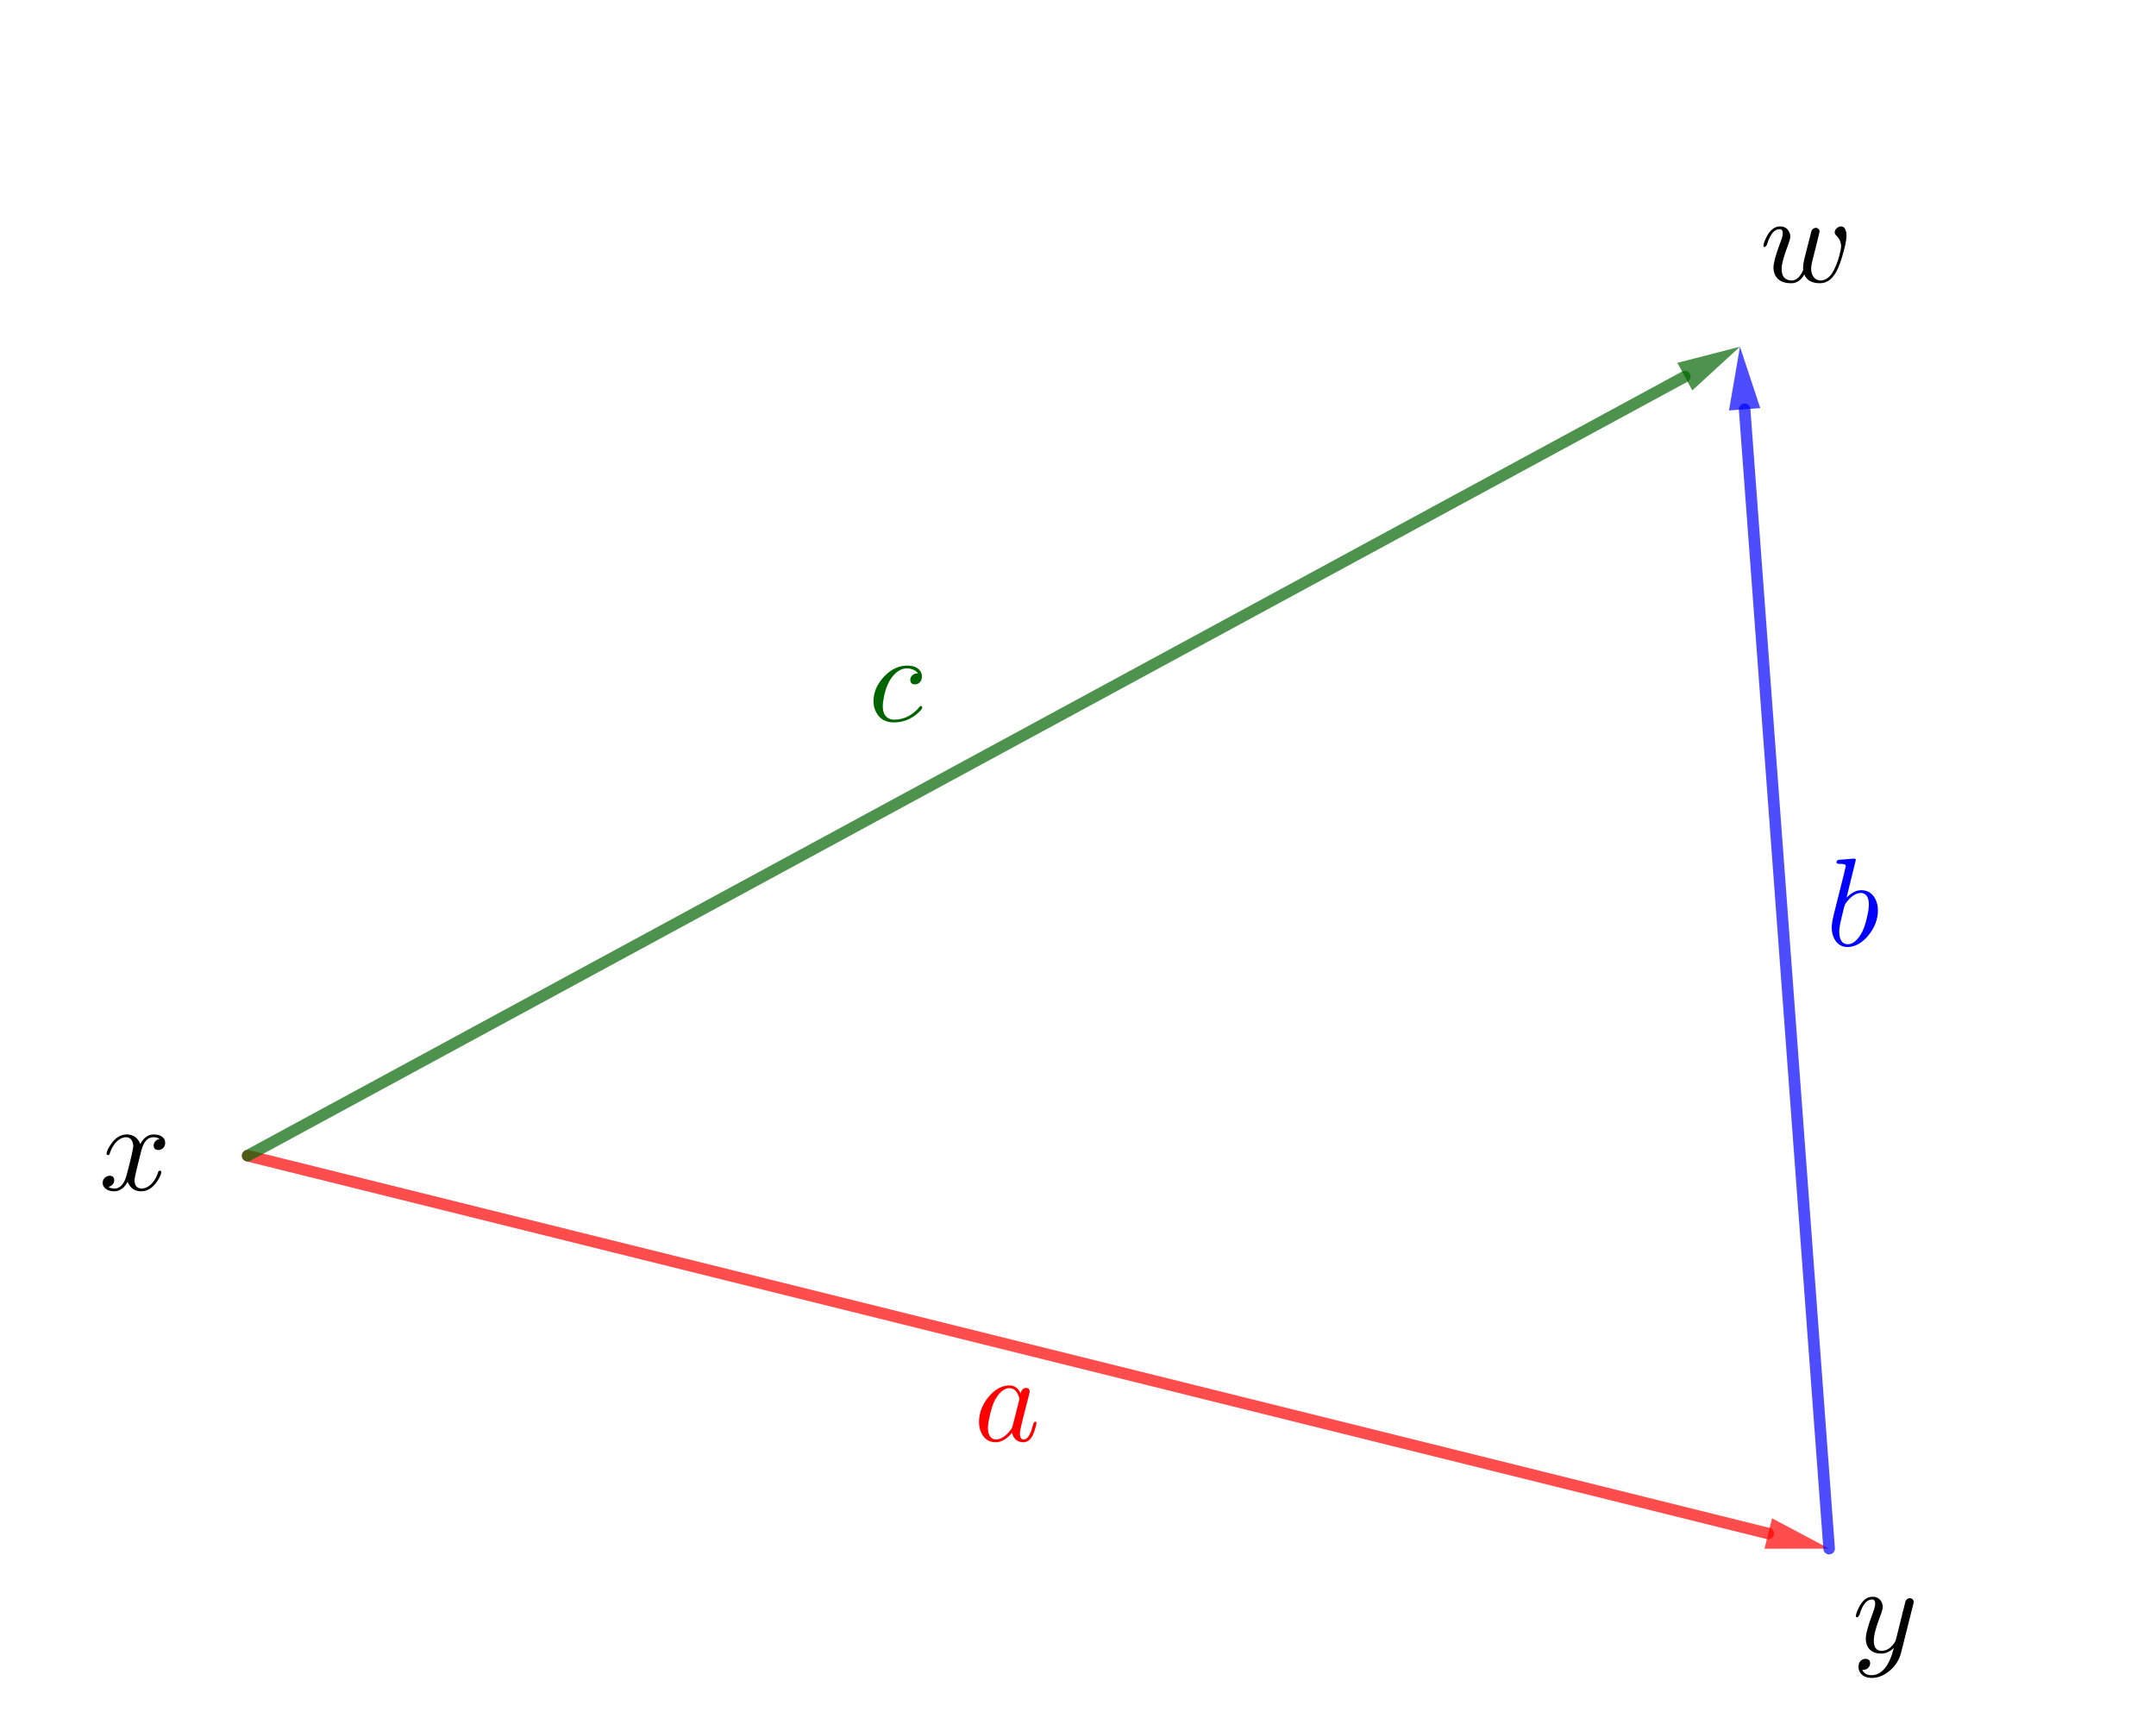
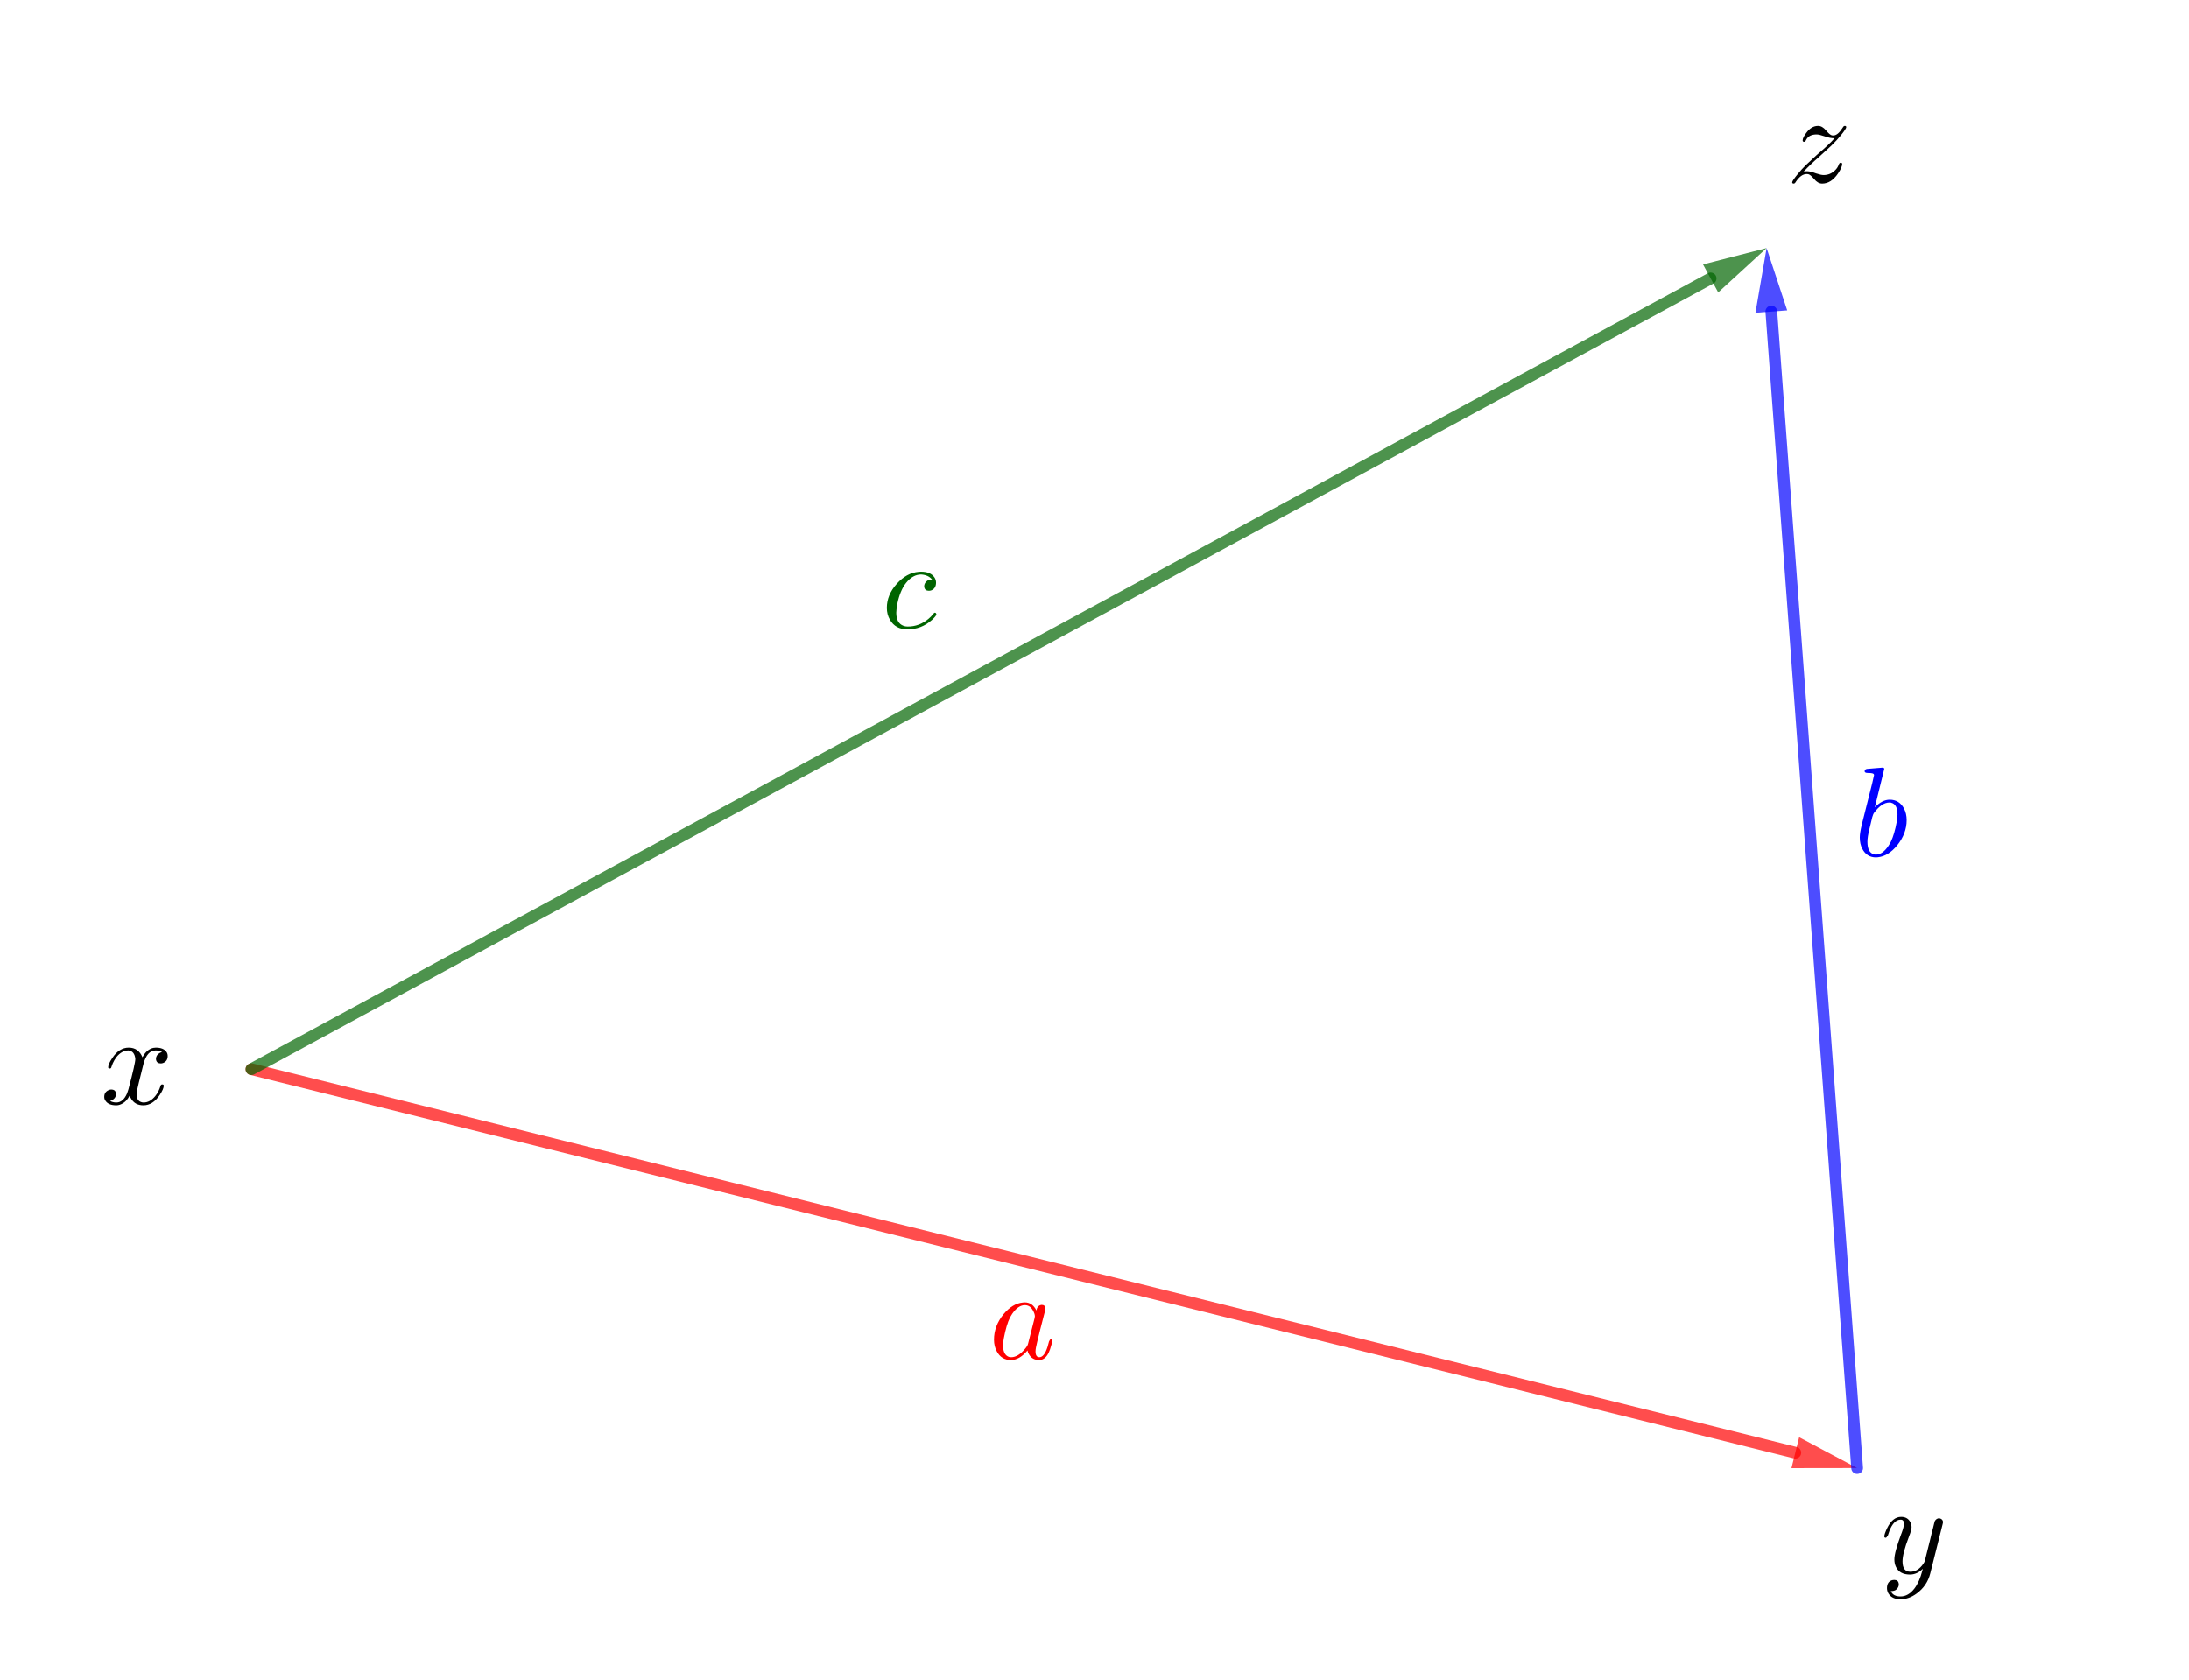
- <svg xmlns="http://www.w3.org/2000/svg" version="1.1" width="653" height="524">
+ <svg xmlns="http://www.w3.org/2000/svg" version="1.1" width="653" height="501">
  <defs>
-     <clipPath id="mKXiheoDBXNk">
-       <path fill="none" stroke="none" d=" M 0 0 L 653 0 L 653 524 L 0 524 L 0 0 Z" />
+     <clipPath id="VRHtRsqIRHPL">
+       <path fill="none" stroke="none" d=" M 0 0 L 653 0 L 653 501 L 0 501 L 0 0 Z" />
    </clipPath>
  </defs>
-   <g transform="scale(1,1)" clip-path="url(#mKXiheoDBXNk)">
+   <g transform="scale(1,1)" clip-path="url(#VRHtRsqIRHPL)">
    <g>
-       <rect fill="rgb(255,255,255)" stroke="none" x="0" y="0" width="653" height="524" fill-opacity="1" />
-       <path fill="none" stroke="rgb(255,0,0)" paint-order="fill stroke markers" d=" M 75 350 L 535.561 464.419" stroke-opacity="0.698" stroke-linecap="round" stroke-linejoin="round" stroke-miterlimit="10" stroke-width="3.5" />
-       <path fill="rgb(255,0,0)" stroke="none" paint-order="stroke fill markers" fill-rule="evenodd" d=" M 554 469 L 534.415 469.029 L 536.706 459.809 Z" fill-opacity="0.698" />
+       <rect fill="rgb(255,255,255)" stroke="none" x="0" y="0" width="653" height="501" fill-opacity="1" />
+       <path fill="none" stroke="rgb(255,0,0)" paint-order="fill stroke markers" d=" M 75 319 L 535.561 433.419" stroke-opacity="0.698" stroke-linecap="round" stroke-linejoin="round" stroke-miterlimit="10" stroke-width="3.5" />
+       <path fill="rgb(255,0,0)" stroke="none" paint-order="stroke fill markers" fill-rule="evenodd" d=" M 554 438 L 534.415 438.029 L 536.706 428.809 Z" fill-opacity="0.698" />
      <g transform="scale(19,19)">
-         <g transform="translate(15.52632,22.96637) scale(2,2)">
+         <g transform="translate(15.52632,21.33479) scale(2,2)">
          <g transform="translate(0,0)">
            <path fill="rgb(255,0,0)" stroke="none" paint-order="stroke fill markers" d=" M 0.373 -0.378 Q 0.378 -0.412 0.404 -0.42 Q 0.409 -0.422 0.415 -0.422 Q 0.441 -0.422 0.444 -0.395 Q 0.444 -0.389 0.437 -0.361 L 0.401 -0.221 Q 0.386 -0.158 0.379 -0.131 Q 0.366 -0.079 0.366 -0.057 Q 0.366 -0.011 0.396 -0.011 Q 0.434 -0.011 0.46 -0.091 Q 0.465 -0.108 0.472 -0.135 Q 0.48 -0.152 0.486 -0.153 Q 0.498 -0.153 0.498 -0.143 Q 0.498 -0.128 0.48 -0.073 Q 0.474 -0.056 0.468 -0.044 Q 0.44 0.011 0.394 0.011 Q 0.338 0.011 0.313 -0.037 Q 0.306 -0.049 0.303 -0.064 Q 0.24 0.011 0.173 0.011 Q 0.098 0.011 0.062 -0.057 Q 0.04 -0.097 0.04 -0.149 Q 0.04 -0.257 0.115 -0.349 Q 0.185 -0.433 0.267 -0.441 Q 0.274 -0.442 0.281 -0.442 Q 0.342 -0.442 0.373 -0.378 M 0.308 -0.119 L 0.308 -0.119 L 0.358 -0.315 Q 0.361 -0.33 0.361 -0.332 Q 0.361 -0.353 0.343 -0.383 Q 0.321 -0.42 0.282 -0.42 Q 0.23 -0.42 0.183 -0.352 Q 0.174 -0.339 0.166 -0.324 Q 0.137 -0.266 0.117 -0.159 Q 0.111 -0.125 0.111 -0.105 Q 0.111 -0.037 0.149 -0.017 Q 0.16 -0.011 0.175 -0.011 Q 0.231 -0.011 0.288 -0.082 Q 0.302 -0.098 0.307 -0.115 L 0.307 -0.116 Q 0.308 -0.118 0.308 -0.119 Z" />
          </g>
        </g>
      </g>
-       <path fill="none" stroke="rgb(0,100,0)" paint-order="fill stroke markers" d=" M 75 350 L 510.296 114.054" stroke-opacity="0.698" stroke-linecap="round" stroke-linejoin="round" stroke-miterlimit="10" stroke-width="3.5" />
-       <path fill="rgb(0,100,0)" stroke="none" paint-order="stroke fill markers" fill-rule="evenodd" d=" M 527 105 L 512.56 118.23 L 508.032 109.878 Z" fill-opacity="0.698" />
+       <path fill="none" stroke="rgb(0,100,0)" paint-order="fill stroke markers" d=" M 75 319 L 510.296 83.054" stroke-opacity="0.698" stroke-linecap="round" stroke-linejoin="round" stroke-miterlimit="10" stroke-width="3.5" />
+       <path fill="rgb(0,100,0)" stroke="none" paint-order="stroke fill markers" fill-rule="evenodd" d=" M 527 74 L 512.56 87.23 L 508.032 78.878 Z" fill-opacity="0.698" />
      <g transform="scale(19,19)">
-         <g transform="translate(13.84211,11.49269) scale(2,2)">
+         <g transform="translate(13.84211,9.86111) scale(2,2)">
          <g transform="translate(0,0)">
            <path fill="rgb(0,100,0)" stroke="none" paint-order="stroke fill markers" d=" M 0.396 -0.38 L 0.396 -0.38 Q 0.368 -0.416 0.31 -0.42 Q 0.245 -0.42 0.192 -0.354 Q 0.179 -0.338 0.169 -0.32 Q 0.129 -0.247 0.117 -0.148 Q 0.115 -0.132 0.115 -0.12 Q 0.115 -0.038 0.171 -0.017 Q 0.185 -0.011 0.205 -0.011 Q 0.295 -0.011 0.367 -0.071 Q 0.388 -0.088 0.405 -0.11 Q 0.412 -0.12 0.418 -0.12 Q 0.427 -0.12 0.43 -0.107 Q 0.43 -0.096 0.396 -0.064 Q 0.313 0.011 0.203 0.011 Q 0.108 0.011 0.065 -0.065 Q 0.041 -0.106 0.041 -0.158 Q 0.041 -0.26 0.119 -0.347 Q 0.196 -0.433 0.291 -0.441 Q 0.3 -0.442 0.309 -0.442 Q 0.386 -0.442 0.416 -0.395 Q 0.427 -0.377 0.427 -0.356 Q 0.427 -0.312 0.392 -0.296 Q 0.382 -0.292 0.371 -0.292 Q 0.341 -0.292 0.335 -0.318 Q 0.334 -0.322 0.334 -0.327 Q 0.334 -0.349 0.352 -0.366 Q 0.366 -0.38 0.396 -0.38 Z" />
          </g>
        </g>
      </g>
-       <path fill="none" stroke="rgb(0,0,255)" paint-order="fill stroke markers" d=" M 554 469 L 528.405 123.948" stroke-opacity="0.698" stroke-linecap="round" stroke-linejoin="round" stroke-miterlimit="10" stroke-width="3.5" />
-       <path fill="rgb(0,0,255)" stroke="none" paint-order="stroke fill markers" fill-rule="evenodd" d=" M 527 105 L 533.142 123.597 L 523.668 124.299 Z" fill-opacity="0.698" />
+       <path fill="none" stroke="rgb(0,0,255)" paint-order="fill stroke markers" d=" M 554 438 L 528.405 92.948" stroke-opacity="0.698" stroke-linecap="round" stroke-linejoin="round" stroke-miterlimit="10" stroke-width="3.5" />
+       <path fill="rgb(0,0,255)" stroke="none" paint-order="stroke fill markers" fill-rule="evenodd" d=" M 527 74 L 533.142 92.597 L 523.668 93.299 Z" fill-opacity="0.698" />
      <g transform="scale(19,19)">
-         <g transform="translate(29.10526,15.0731) scale(2,2)">
+         <g transform="translate(29.10526,13.44152) scale(2,2)">
          <g transform="translate(0,0)">
            <path fill="rgb(0,0,255)" stroke="none" paint-order="stroke fill markers" d=" M 0.239 -0.683 L 0.165 -0.382 Q 0.223 -0.442 0.282 -0.442 Q 0.357 -0.442 0.394 -0.373 Q 0.415 -0.333 0.415 -0.282 Q 0.415 -0.176 0.341 -0.084 Q 0.272 0.001 0.189 0.01 Q 0.181 0.011 0.174 0.011 Q 0.102 0.011 0.067 -0.056 Q 0.047 -0.094 0.047 -0.146 Q 0.047 -0.18 0.063 -0.247 L 0.145 -0.573 Q 0.159 -0.632 0.159 -0.635 Q 0.159 -0.646 0.145 -0.649 L 0.145 -0.649 Q 0.133 -0.652 0.109 -0.652 Q 0.087 -0.652 0.085 -0.664 Q 0.085 -0.681 0.104 -0.684 L 0.226 -0.694 Q 0.239 -0.694 0.239 -0.683 M 0.145 -0.305 L 0.123 -0.213 Q 0.107 -0.15 0.107 -0.112 Q 0.107 -0.026 0.159 -0.013 Q 0.166 -0.011 0.174 -0.011 Q 0.227 -0.011 0.273 -0.081 Q 0.283 -0.096 0.292 -0.114 Q 0.319 -0.171 0.337 -0.268 Q 0.343 -0.303 0.343 -0.326 Q 0.343 -0.406 0.294 -0.418 L 0.293 -0.419 Q 0.287 -0.42 0.28 -0.42 Q 0.22 -0.42 0.16 -0.34 Q 0.152 -0.33 0.145 -0.305 Z" />
          </g>
        </g>
      </g>
      <g transform="scale(19,19)">
-         <g transform="translate(1.578947,18.96637) scale(2,2)">
+         <g transform="translate(1.578947,17.33479) scale(2,2)">
          <g transform="translate(0,0)">
            <path fill="rgb(0,0,0)" stroke="none" paint-order="stroke fill markers" d=" M 0.334 -0.302 L 0.3 -0.165 Q 0.283 -0.097 0.283 -0.077 Q 0.283 -0.025 0.32 -0.014 Q 0.328 -0.011 0.338 -0.011 Q 0.388 -0.011 0.429 -0.061 Q 0.456 -0.093 0.471 -0.142 Q 0.474 -0.153 0.484 -0.153 Q 0.496 -0.153 0.496 -0.143 Q 0.496 -0.118 0.465 -0.071 Q 0.411 0.011 0.336 0.011 Q 0.268 0.011 0.237 -0.046 Q 0.231 -0.055 0.228 -0.065 Q 0.204 -0.017 0.162 0.002 Q 0.143 0.011 0.123 0.011 Q 0.063 0.011 0.039 -0.024 Q 0.029 -0.037 0.029 -0.055 Q 0.029 -0.092 0.061 -0.107 Q 0.072 -0.113 0.084 -0.113 Q 0.114 -0.113 0.12 -0.088 Q 0.121 -0.083 0.121 -0.078 Q 0.121 -0.044 0.087 -0.028 Q 0.081 -0.025 0.074 -0.024 Q 0.095 -0.011 0.124 -0.011 Q 0.177 -0.011 0.208 -0.082 Q 0.214 -0.097 0.219 -0.115 Q 0.273 -0.319 0.273 -0.353 Q 0.267 -0.415 0.219 -0.42 Q 0.167 -0.42 0.124 -0.367 L 0.124 -0.366 Q 0.124 -0.365 0.123 -0.365 Q 0.108 -0.345 0.096 -0.319 Q 0.091 -0.307 0.087 -0.295 L 0.085 -0.289 Q 0.083 -0.278 0.072 -0.278 Q 0.06 -0.278 0.06 -0.288 Q 0.06 -0.313 0.092 -0.36 Q 0.146 -0.442 0.221 -0.442 Q 0.298 -0.442 0.329 -0.366 Q 0.361 -0.428 0.414 -0.44 Q 0.424 -0.442 0.434 -0.442 Q 0.493 -0.442 0.517 -0.409 Q 0.527 -0.395 0.527 -0.376 Q 0.527 -0.335 0.49 -0.321 Q 0.481 -0.318 0.473 -0.318 Q 0.442 -0.318 0.436 -0.345 Q 0.435 -0.349 0.435 -0.353 Q 0.435 -0.383 0.464 -0.4 Q 0.473 -0.405 0.483 -0.407 Q 0.462 -0.42 0.433 -0.42 Q 0.365 -0.42 0.337 -0.314 Q 0.335 -0.308 0.334 -0.302 Z" />
          </g>
        </g>
      </g>
      <g transform="scale(19,19)">
-         <g transform="translate(29.52632,26.33479) scale(2,2)">
+         <g transform="translate(29.52632,24.70322) scale(2,2)">
          <g transform="translate(0,0)">
            <path fill="rgb(0,0,0)" stroke="none" paint-order="stroke fill markers" d=" M 0.486 -0.381 L 0.39 0.001 Q 0.366 0.099 0.283 0.16 Q 0.222 0.205 0.156 0.205 Q 0.089 0.205 0.061 0.159 Q 0.05 0.14 0.05 0.118 Q 0.05 0.067 0.091 0.055 Q 0.099 0.053 0.106 0.053 Q 0.138 0.053 0.142 0.081 Q 0.143 0.084 0.143 0.088 Q 0.143 0.111 0.123 0.129 Q 0.109 0.141 0.08 0.141 Q 0.098 0.183 0.156 0.183 Q 0.218 0.183 0.266 0.12 Q 0.305 0.068 0.328 -0.021 Q 0.329 -0.025 0.331 -0.034 Q 0.286 0.011 0.23 0.011 Q 0.15 0.011 0.121 -0.048 Q 0.108 -0.074 0.108 -0.108 Q 0.108 -0.163 0.161 -0.305 Q 0.163 -0.311 0.166 -0.318 Q 0.183 -0.364 0.183 -0.388 Q 0.183 -0.42 0.158 -0.42 Q 0.103 -0.42 0.068 -0.329 L 0.068 -0.328 Q 0.062 -0.313 0.057 -0.296 Q 0.046 -0.279 0.041 -0.278 Q 0.029 -0.278 0.029 -0.288 Q 0.029 -0.306 0.05 -0.351 Q 0.094 -0.442 0.161 -0.442 Q 0.214 -0.442 0.235 -0.397 Q 0.243 -0.38 0.243 -0.36 Q 0.243 -0.339 0.223 -0.288 Q 0.172 -0.156 0.172 -0.092 Q 0.172 -0.011 0.234 -0.011 Q 0.292 -0.011 0.335 -0.073 Q 0.345 -0.088 0.347 -0.096 L 0.392 -0.276 Q 0.399 -0.309 0.412 -0.356 Q 0.422 -0.399 0.426 -0.41 Q 0.439 -0.431 0.461 -0.431 Q 0.486 -0.426 0.49 -0.404 Q 0.49 -0.395 0.486 -0.381 Z" />
          </g>
        </g>
      </g>
      <g transform="scale(19,19)">
-         <g transform="translate(28.05263,4.492689) scale(2,2)">
+         <g transform="translate(28.05263,2.86111) scale(2,2)">
          <g transform="translate(0,0)">
-             <path fill="rgb(0,0,0)" stroke="none" paint-order="stroke fill markers" d=" M 0.462 -0.339 L 0.42 -0.171 Q 0.409 -0.132 0.409 -0.098 Q 0.417 -0.016 0.483 -0.011 Q 0.55 -0.011 0.593 -0.099 Q 0.627 -0.167 0.644 -0.252 Q 0.648 -0.271 0.648 -0.282 Q 0.648 -0.331 0.612 -0.367 Q 0.597 -0.38 0.597 -0.394 Q 0.597 -0.419 0.624 -0.435 Q 0.635 -0.442 0.647 -0.442 Q 0.675 -0.442 0.686 -0.407 Q 0.691 -0.392 0.691 -0.372 Q 0.691 -0.31 0.651 -0.183 Q 0.638 -0.142 0.625 -0.112 Q 0.572 0.011 0.48 0.011 Q 0.383 0.011 0.355 -0.059 Q 0.315 0.011 0.251 0.011 Q 0.153 0.011 0.121 -0.056 Q 0.109 -0.082 0.109 -0.115 Q 0.109 -0.166 0.162 -0.31 Q 0.164 -0.313 0.165 -0.317 Q 0.183 -0.361 0.183 -0.387 Q 0.183 -0.42 0.158 -0.42 Q 0.097 -0.42 0.061 -0.309 Q 0.059 -0.303 0.057 -0.296 Q 0.046 -0.279 0.041 -0.278 Q 0.029 -0.278 0.029 -0.288 Q 0.029 -0.306 0.05 -0.351 Q 0.094 -0.442 0.161 -0.442 Q 0.213 -0.442 0.234 -0.398 Q 0.243 -0.381 0.243 -0.36 Q 0.243 -0.342 0.226 -0.296 Q 0.174 -0.16 0.174 -0.102 Q 0.174 -0.013 0.254 -0.011 Q 0.31 -0.011 0.346 -0.095 Q 0.345 -0.1 0.345 -0.113 Q 0.345 -0.14 0.354 -0.179 L 0.411 -0.403 Q 0.42 -0.429 0.448 -0.431 Q 0.473 -0.426 0.477 -0.404 Q 0.477 -0.405 0.462 -0.339 Z" />
+             <path fill="rgb(0,0,0)" stroke="none" paint-order="stroke fill markers" d=" M 0.133 -0.083 L 0.133 -0.083 Q 0.142 -0.086 0.16 -0.086 Q 0.186 -0.086 0.23 -0.069 Q 0.269 -0.056 0.289 -0.056 Q 0.342 -0.056 0.38 -0.094 Q 0.4 -0.113 0.409 -0.14 Q 0.415 -0.153 0.423 -0.153 Q 0.435 -0.153 0.435 -0.143 Q 0.435 -0.117 0.403 -0.069 Q 0.349 0.011 0.278 0.011 Q 0.244 0.011 0.214 -0.026 Q 0.186 -0.059 0.169 -0.063 Q 0.164 -0.064 0.156 -0.064 Q 0.112 -0.064 0.071 -0.002 Q 0.064 0.011 0.055 0.011 Q 0.043 0.011 0.043 0.001 Q 0.043 -0.011 0.089 -0.067 Q 0.115 -0.099 0.146 -0.13 L 0.236 -0.214 Q 0.335 -0.298 0.375 -0.345 Q 0.339 -0.345 0.298 -0.36 Q 0.255 -0.375 0.235 -0.375 Q 0.177 -0.375 0.155 -0.337 Q 0.152 -0.333 0.15 -0.328 Q 0.146 -0.317 0.137 -0.317 Q 0.125 -0.317 0.125 -0.328 Q 0.125 -0.35 0.154 -0.388 Q 0.194 -0.442 0.246 -0.442 Q 0.279 -0.442 0.308 -0.407 L 0.309 -0.406 Q 0.311 -0.403 0.315 -0.399 Q 0.339 -0.372 0.354 -0.368 Q 0.36 -0.367 0.366 -0.367 Q 0.4 -0.367 0.437 -0.425 L 0.441 -0.431 Q 0.447 -0.442 0.456 -0.442 Q 0.467 -0.442 0.467 -0.432 Q 0.467 -0.42 0.425 -0.368 Q 0.395 -0.331 0.35 -0.287 Q 0.344 -0.281 0.255 -0.2 L 0.252 -0.197 Q 0.187 -0.141 0.133 -0.083 Z" />
          </g>
        </g>
      </g>
    </g>
  </g>
</svg>
